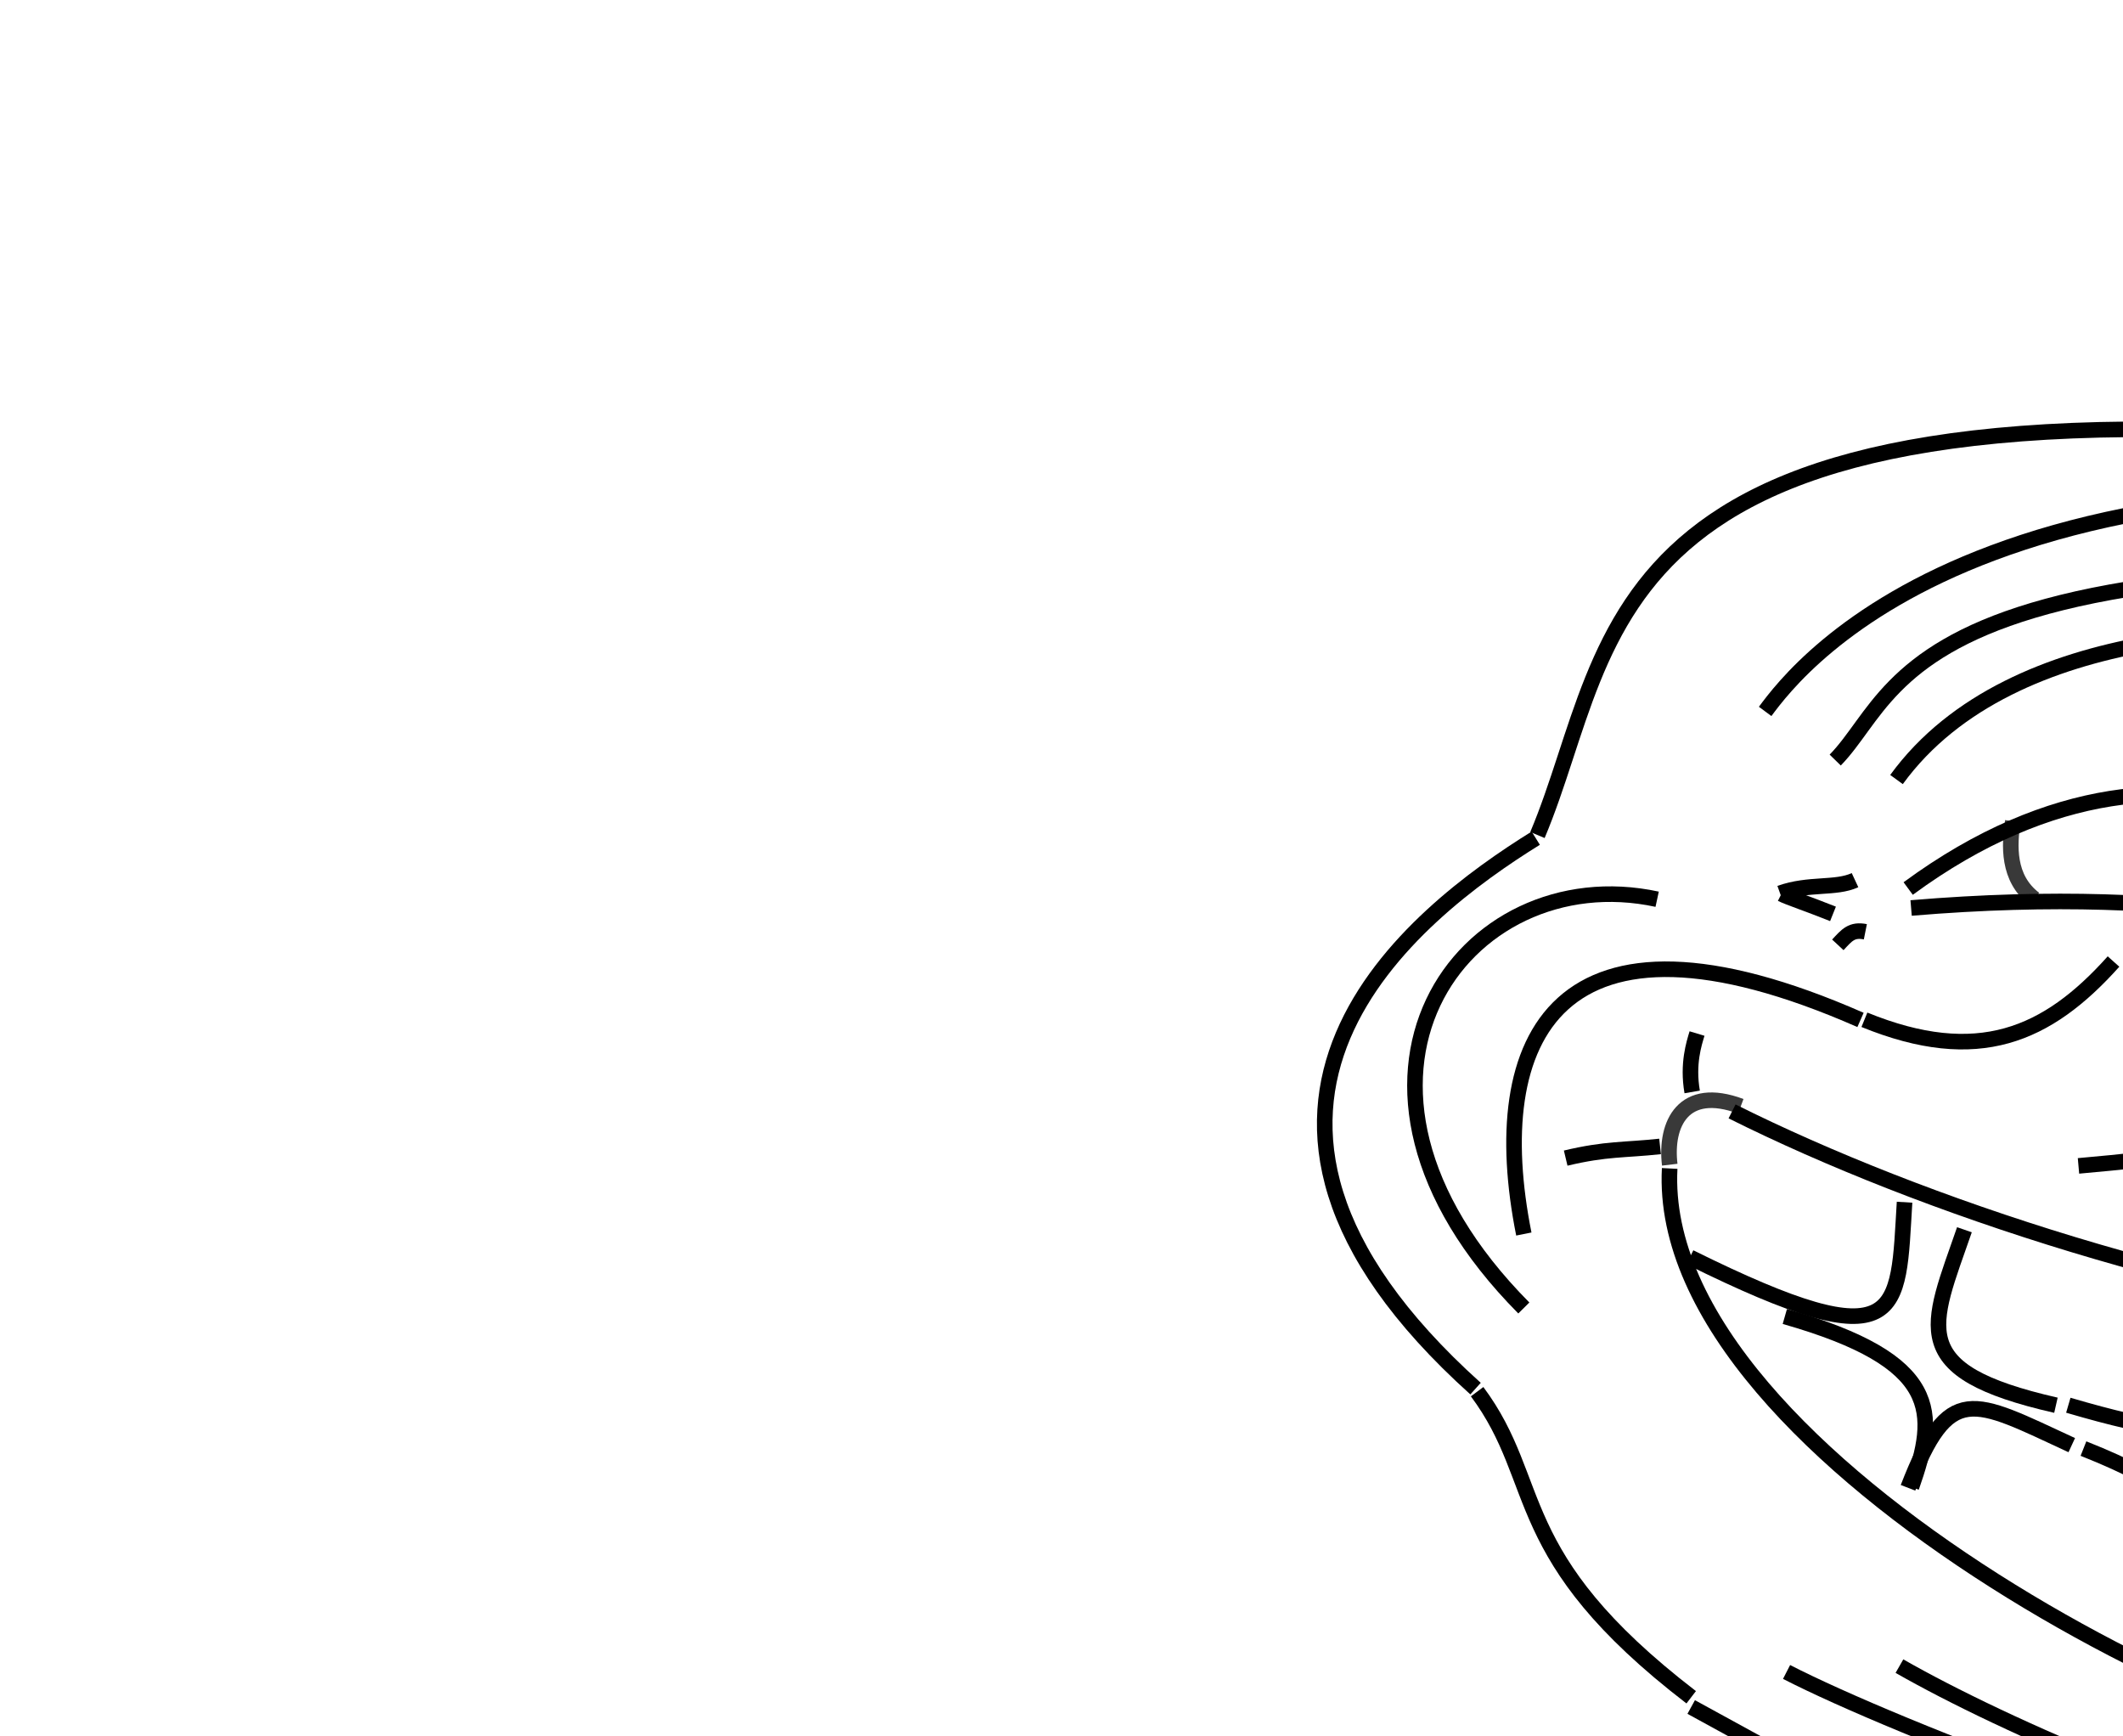
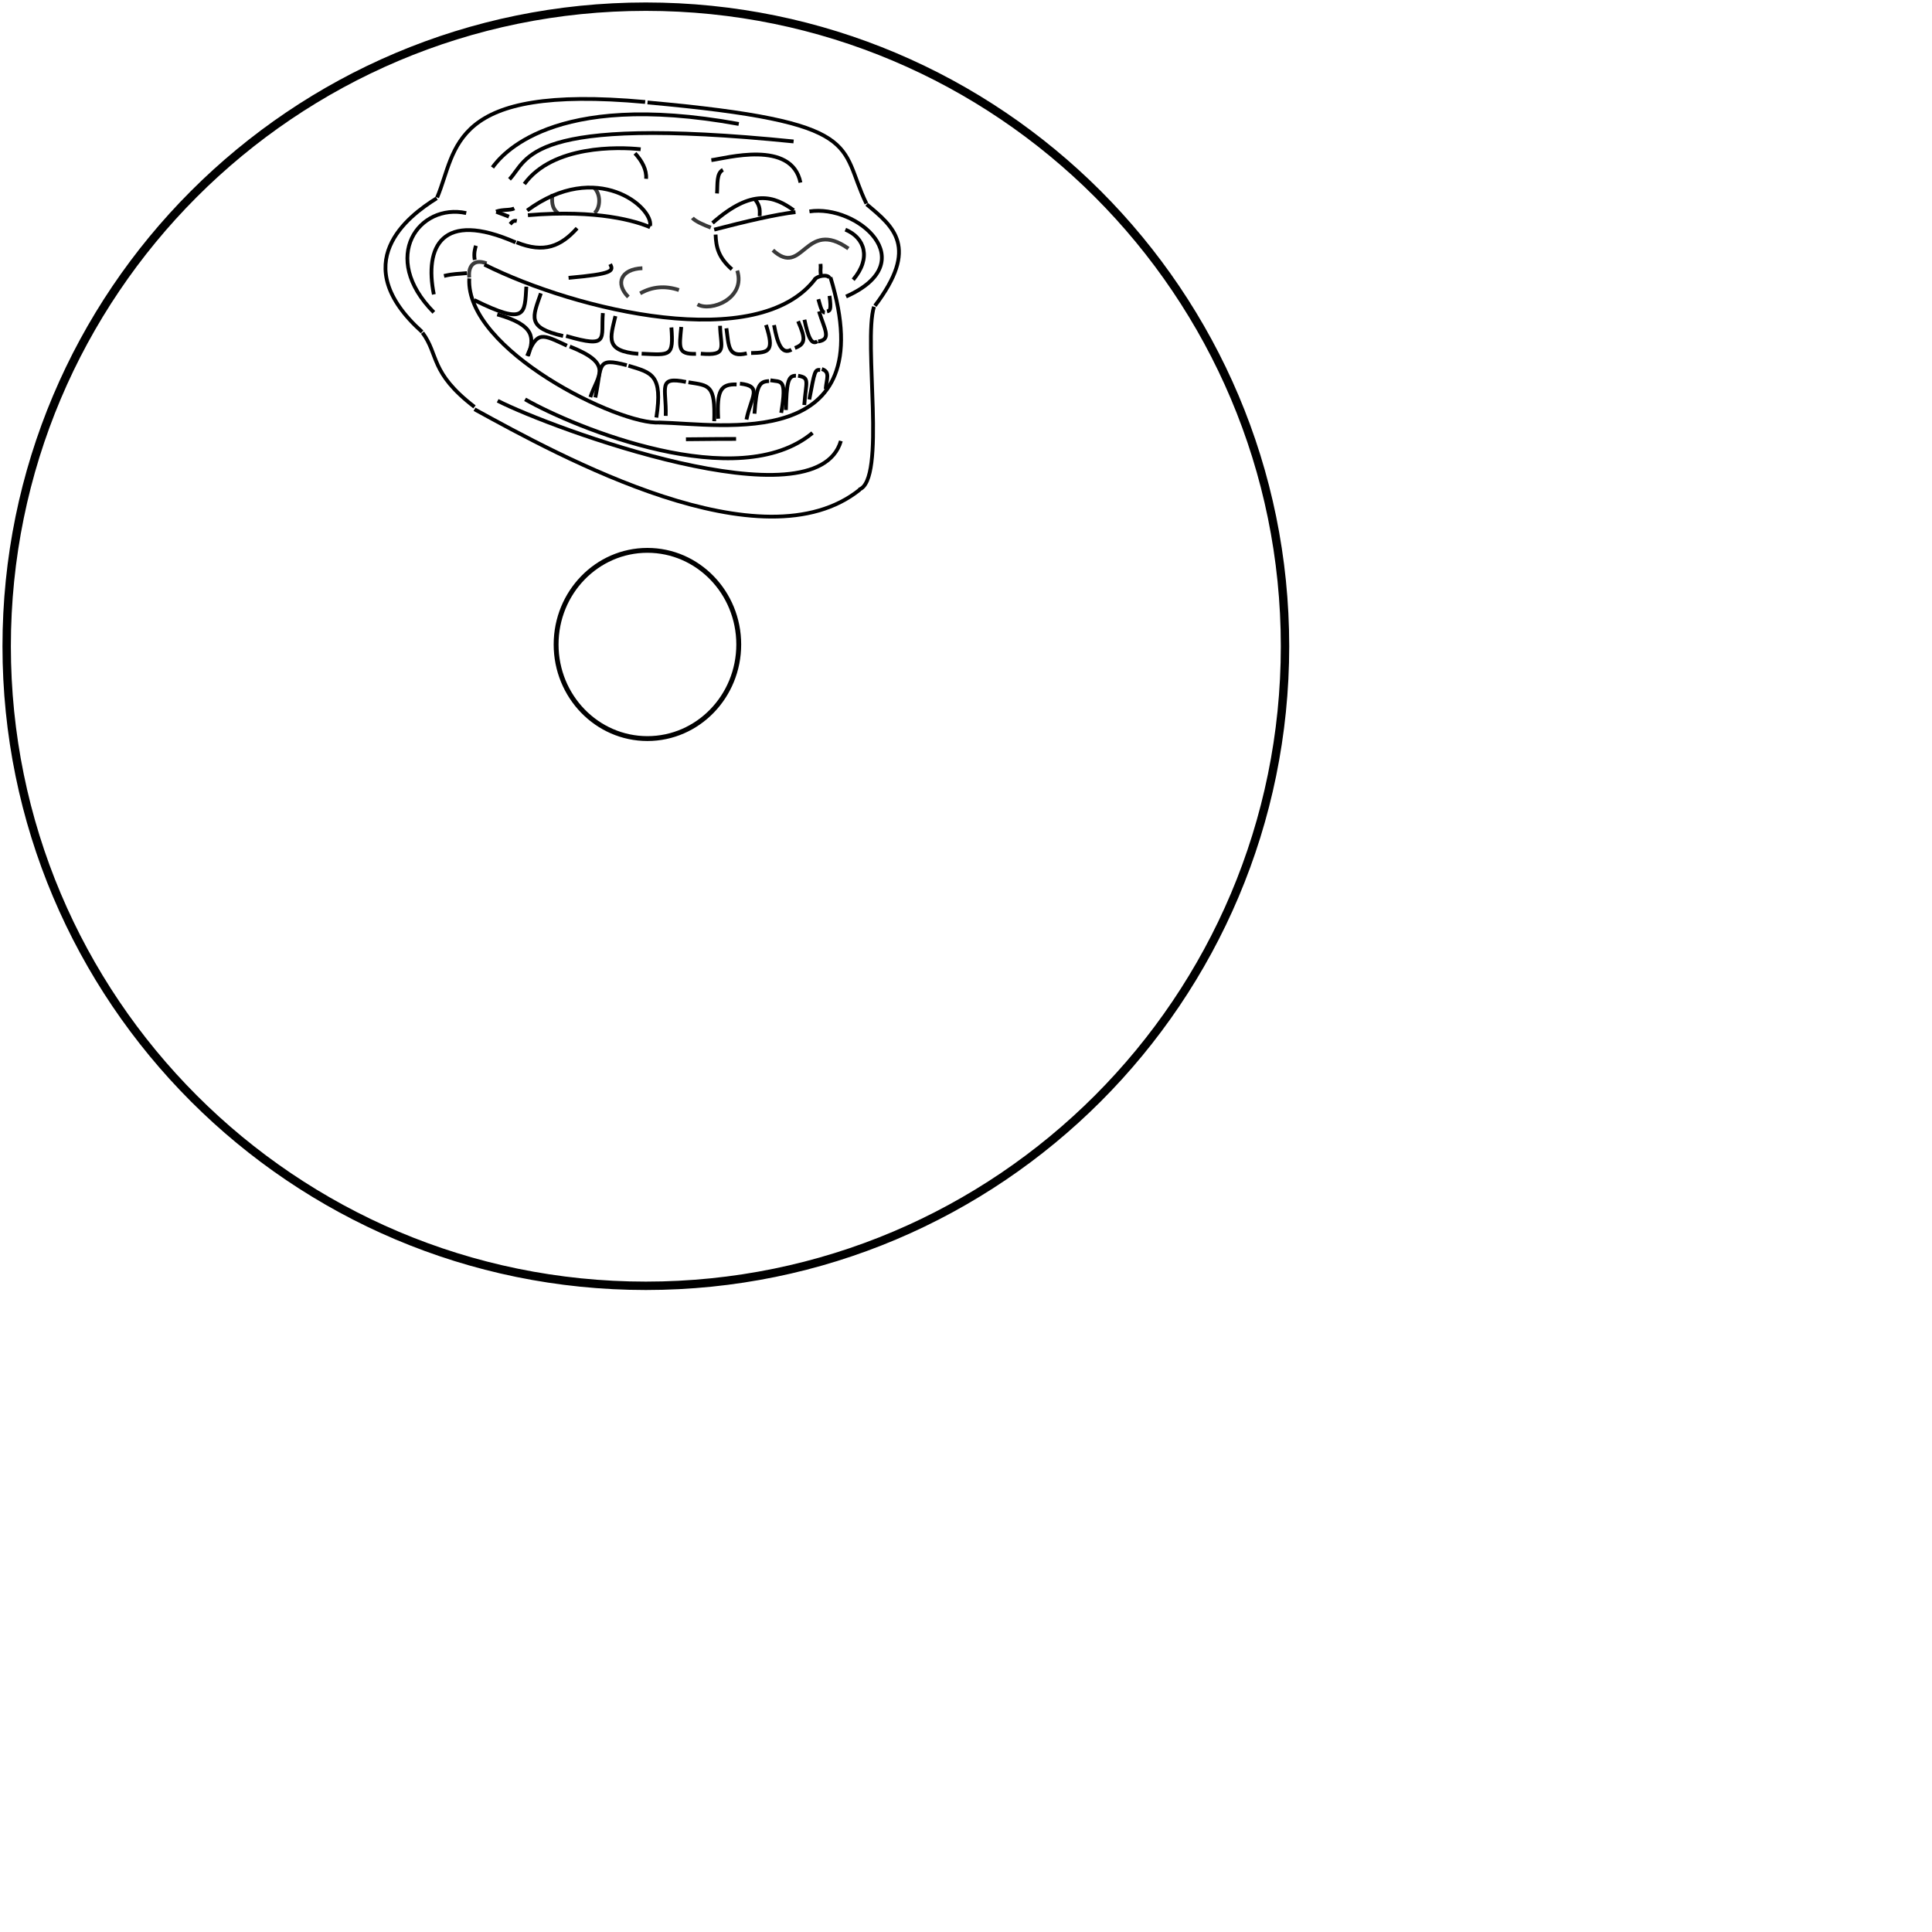
- <svg xmlns="http://www.w3.org/2000/svg" viewbox="0 0 100 100" version="1.1" id="svg24" xml:space="preserve">
+ <svg xmlns="http://www.w3.org/2000/svg" viewbox="0 0 100 100" version="1.1" id="svg24" xml:space="preserve" width="300" height="300">
  <defs id="defs28" />
-   <path style="fill:none;stroke:#000000;stroke-opacity:0.777" d="m 140.265,51.05 c 2.077,2.077 1.407,5.768 0.081,6.652" id="path487" />
-   <path style="fill:none;stroke:#000000;stroke-opacity:0.777" d="m 129.281,52.739 c -0.223,1.534 -0.363,3.659 1.39,4.994" id="path489" />
-   <path style="fill:none;stroke:#000000;stroke-opacity:0.777" d="m 107.247,74.798 c -0.312,-2.625 0.875,-5.125 4.562,-3.75" id="path569" />
-   <path style="fill:none;stroke:#000000;stroke-opacity:0.777" d="m 187.526,67.566 c 8.004,7.395 8.465,-8.604 19.965,-0.432" id="path571" />
-   <path style="fill:none;stroke:#000000;stroke-opacity:0.777" d="m 178.099,72.958 c 2.306,7.367 -6.981,10.987 -10.496,8.93" id="path575" />
-   <path style="fill:none;stroke:#000000;stroke-opacity:0.777" d="m 153.017,72.327 c -5.701,0.221 -7.248,4.066 -3.712,7.601" id="path577" />
-   <path style="fill:none;stroke:#000000;stroke-opacity:0.777" d="m 162.685,78.102 c -3.712,-1.237 -7.159,-0.884 -10.253,0.884" id="path579" />
-   <path style="fill:none;stroke:#000000;stroke-opacity:0.777" d="m 171.108,61.595 c -1.768,-0.663 -4.121,-1.666 -4.861,-2.563" id="path581" />
-   <path style="opacity:1;fill:none;fill-opacity:0.451;stroke:#000000;stroke-opacity:1" d="M 157.625,113.125 C 147.062,113.938 106.242,94.039 107.242,75.039" id="path1921" />
-   <path style="opacity:1;fill:none;fill-opacity:0.451;stroke:#000000;stroke-opacity:1" d="m 198.562,75.312 c 0.562,-0.906 3.5,-1.531 3.938,-0.375" id="path2301" />
-   <path style="opacity:1;fill:none;fill-opacity:0.451;stroke:#000000;stroke-opacity:1" d="m 172.375,63.438 c 0.125,3.25 0.688,6 4.312,9.188" id="path2303" />
-   <path style="opacity:1;fill:none;fill-opacity:0.451;stroke:#000000;stroke-opacity:1" d="m 184.031,58.562 c -6.8e-4,-1.296 0.284,-2.494 -1.188,-4.375" id="path2305" />
-   <path style="opacity:1;fill:none;fill-opacity:0.451;stroke:#000000;stroke-opacity:1" d="M 157.5,113.125 C 174,113.5 216.875,121.25 202.75,74.75" id="path2332" />
-   <path style="opacity:1;fill:none;fill-opacity:0.451;stroke:#000000;stroke-opacity:1" d="m 198.75,75.125 c -15,19.875 -63,8.5 -87.5,-3.75" id="path2334" />
-   <path style="opacity:1;fill:none;fill-opacity:0.451;stroke:#000000;stroke-opacity:1" d="m 94.875,89.375 c 4.375,5.875 1.875,10.5 13.75,19.625" id="path2336" />
-   <path style="opacity:1;fill:none;fill-opacity:0.451;stroke:#000000;stroke-opacity:1" d="m 108.625,109.625 c 22.75,12.5 76.25,41.875 101.875,21.25" id="path2338" />
-   <path style="opacity:1;fill:none;fill-opacity:0.451;stroke:#000000;stroke-opacity:1" d="m 210.25,130.875 c 7.375,-2.25 1.125,-39 4,-48.375" id="path2340" />
-   <path style="opacity:1;fill:none;fill-opacity:0.451;stroke:#000000;stroke-opacity:1" d="M 193.04,57.01 C 187.914,53.298 182.08,51.088 171.562,60.369" id="path2393" />
-   <path style="opacity:1;fill:none;fill-opacity:0.451;stroke:#000000;stroke-opacity:1" d="M 155.062,61.5 C 151.5,59.938 141.312,56.75 122.75,58.312" id="path2395" />
-   <path style="opacity:1;fill:none;fill-opacity:0.451;stroke:#000000;stroke-opacity:1" d="M 155.062,61.125 C 155.938,56.25 141,43.5 122.562,57.062" id="path2397" />
-   <path style="opacity:1;fill:none;fill-opacity:0.451;stroke:#000000;stroke-opacity:1" d="M 106.438,57.75 C 94,55.062 83.375,69.375 97.875,84" id="path2399" />
-   <path style="opacity:1;fill:none;fill-opacity:0.451;stroke:#000000;stroke-opacity:1" d="M 108.688,70.125 C 108.375,68.312 108.812,67 109,66.375" id="path2403" />
-   <path style="opacity:1;fill:none;fill-opacity:0.451;stroke:#000000;stroke-opacity:1" d="m 106.625,73.625 c -2.312,0.25 -3.438,0.125 -6.062,0.75" id="path2405" />
-   <path style="opacity:1;fill:none;fill-opacity:0.451;stroke:#000000;stroke-opacity:1" d="m 144.5,71.25 c 0.875,1.75 1,2.562 -11,3.625" id="path2407" />
-   <path style="opacity:1;fill:none;fill-opacity:0.451;stroke:#000000;stroke-opacity:1" d="m 154,48.688 c 0.188,-2.375 -1.062,-4.688 -2.938,-6.75" id="path2409" />
-   <path style="opacity:1;fill:none;fill-opacity:0.451;stroke:#000000;stroke-opacity:1" d="M 172.75,52.562 C 172.938,50 172.562,47.25 174.312,46.312" id="path2411" />
-   <path style="opacity:1;fill:none;fill-opacity:0.451;stroke:#000000;stroke-opacity:1" d="m 171.25,43.75 c 3.688,-0.438 21.25,-5.5 23.562,5.938" id="path2413" />
-   <path style="opacity:1;fill:none;fill-opacity:0.451;stroke:#000000;stroke-opacity:1" d="m 197.188,57.312 c 12.625,-1.938 30.312,13.312 9.688,22.5" id="path2415" />
-   <path style="opacity:1;fill:none;fill-opacity:0.451;stroke:#000000;stroke-opacity:1" d="m 206.688,62.125 c 5.125,2.125 6.938,7.5 2.062,13.25" id="path2417" />
-   <path style="opacity:1;fill:none;fill-opacity:0.451;stroke:#000000;stroke-opacity:1" d="M 200.188,74.062 C 200,72.25 200.25,72.938 200.125,71.188" id="path2419" />
-   <path style="opacity:1;fill:none;fill-opacity:0.451;stroke:#000000;stroke-opacity:1" d="m 152.562,40.875 c -5.875,-0.625 -23.25,-1.125 -30.75,9.188" id="path2421" />
-   <path style="opacity:1;fill:none;fill-opacity:0.451;stroke:#000000;stroke-opacity:1" d="m 117.875,48.812 c 5,-5.125 3.875,-17.188 75.125,-10" id="path2423" />
-   <path style="opacity:1;fill:none;fill-opacity:0.451;stroke:#000000;stroke-opacity:1" d="m 113.375,45.688 c 2.062,-2.781 15.312,-20.562 65.125,-11.5" id="path2425" />
-   <path style="opacity:1;fill:none;fill-opacity:0.451;stroke:#000000;stroke-opacity:1" d="m 118.043,60.679 c 0.575,-0.619 0.884,-1.016 1.768,-0.84" id="path2427" />
-   <path style="opacity:1;fill:none;fill-opacity:0.451;stroke:#000000;stroke-opacity:1" d="m 114.33,57.364 c 1.856,-0.663 3.58,-0.265 4.817,-0.84" id="path2429" />
-   <path style="opacity:1;fill:none;fill-opacity:0.451;stroke:#000000;stroke-opacity:1" d="m 117.733,58.69 c -1.547,-0.619 -2.873,-1.061 -3.315,-1.282" id="path2431" />
-   <path style="opacity:1;fill:none;fill-opacity:0.451;stroke:#000000;stroke-opacity:1" d="m 164.535,117.556 c 6.541,-0.088 12.374,-0.088 13.258,-0.088" id="path2433" />
-   <path style="opacity:1;fill:none;fill-opacity:0.451;stroke:#000000;stroke-opacity:1" d="m 122,107 c 13.125,7.5 56.375,25.25 76,8.875" id="path2435" />
-   <path style="opacity:1;fill:none;fill-opacity:0.451;stroke:#000000;stroke-opacity:1" d="M 114.75,107.375 C 128.625,114.5 199,140.5 205.5,118" id="path2437" />
-   <path style="opacity:1;fill:none;fill-opacity:0.451;stroke:#000000;stroke-opacity:1" d="m 212.25,55.25 c -7.5,-15.375 0.375,-21.5 -57.875,-26.75" id="path2486" />
-   <path style="opacity:1;fill:none;fill-opacity:0.451;stroke:#000000;stroke-opacity:1" d="m 98.75,53.625 c 5.375,-12.75 3,-30 55,-25.25" id="path2488" />
-   <path style="opacity:1;fill:none;fill-opacity:0.451;stroke:#000000;stroke-opacity:1" d="m 97.875,79.25 c -2.5,-12.5 2,-22.375 21.625,-13.75" id="path2540" />
-   <path style="opacity:1;fill:none;fill-opacity:0.451;stroke:#000000;stroke-opacity:1" d="M 119.75,65.491 C 127.029,68.458 131.5,66.5 135.75,61.75" id="path2542" />
-   <path style="opacity:1;fill:none;fill-opacity:0.451;stroke:#000000;stroke-opacity:1" d="M 98.641,53.829 C 90.952,58.601 74.621,71.058 94.774,89.178" id="path2595" />
-   <path style="opacity:1;fill:none;fill-opacity:0.451;stroke:#000000;stroke-opacity:1" d="m 212.312,55.438 c 7.125,5.938 13.941,11.325 2.191,26.825" id="path2597" />
-   <path style="opacity:1;fill:none;fill-opacity:0.451;stroke:#000000;stroke-opacity:1" d="m 122.329,77.207 c -0.442,7.159 0.044,10.386 -13.789,3.536" id="path2701" />
-   <path style="opacity:1;fill:none;fill-opacity:0.451;stroke:#000000;stroke-opacity:1" d="m 126.174,78.975 c -2.166,6.276 -3.845,9.06 5.878,11.27" id="path2703" />
-   <path style="opacity:1;fill:none;fill-opacity:0.451;stroke:#000000;stroke-opacity:1" d="m 142.57,84.19 c -0.575,6.718 1.9,9.458 -9.723,6.055" id="path2705" />
-   <path style="opacity:1;fill:none;fill-opacity:0.451;stroke:#000000;stroke-opacity:1" d="m 145.885,84.985 c -1.326,5.745 -2.917,9.237 6.055,9.988" id="path2707" />
-   <path style="opacity:1;fill:none;fill-opacity:0.451;stroke:#000000;stroke-opacity:1" d="m 152.823,94.929 c 7.646,0.354 8.441,0.795 7.867,-6.938" id="path2709" />
-   <path style="opacity:1;fill:none;fill-opacity:0.451;stroke:#000000;stroke-opacity:1" d="m 163.297,87.858 c -0.53,5.568 -0.972,7.248 3.889,7.115" id="path2711" />
-   <path style="opacity:1;fill:none;fill-opacity:0.451;stroke:#000000;stroke-opacity:1" d="m 173.551,87.549 c 0.133,5.745 2.166,7.999 -5.082,7.38" id="path2713" />
-   <path style="opacity:1;fill:none;fill-opacity:0.451;stroke:#000000;stroke-opacity:1" d="m 175.23,88.212 c 0.663,4.773 0.398,7.822 5.392,6.629" id="path2715" />
-   <path style="opacity:1;fill:none;fill-opacity:0.451;stroke:#000000;stroke-opacity:1" d="m 185.704,87.328 c 2.254,6.983 0.84,7.336 -3.933,7.425" id="path2717" />
-   <path style="opacity:1;fill:none;fill-opacity:0.451;stroke:#000000;stroke-opacity:1" d="m 187.825,87.372 c 0.884,4.861 2.033,7.911 4.596,6.497" id="path2719" />
-   <path style="opacity:1;fill:none;fill-opacity:0.451;stroke:#000000;stroke-opacity:1" d="m 193.35,93.426 c 2.74,-1.061 2.917,-2.342 0.84,-7.071" id="path2721" />
-   <path style="opacity:1;fill:none;fill-opacity:0.451;stroke:#000000;stroke-opacity:1" d="m 199.713,83.748 c 1.458,4.729 3.403,7.425 -0.221,7.955" id="path2723" />
-   <path style="opacity:1;fill:none;fill-opacity:0.451;stroke:#000000;stroke-opacity:1" d="m 195.869,85.958 c 0.972,4.596 1.856,6.762 3.403,5.701" id="path2725" />
-   <path style="opacity:1;fill:none;fill-opacity:0.451;stroke:#000000;stroke-opacity:1" d="m 202.498,79.638 c 0.53,3.845 0.088,3.933 -0.663,4.11" id="path2727" />
-   <path style="opacity:1;fill:none;fill-opacity:0.451;stroke:#000000;stroke-opacity:1" d="m 201.26,84.057 c -0.84,-0.088 -1.149,-1.547 -1.724,-3.536" id="path2729" />
-   <path style="opacity:1;fill:none;fill-opacity:0.451;stroke:#000000;stroke-opacity:1" d="m 122.771,95.504 c 1.679,-4.773 1.945,-8.088 -8.132,-10.96" id="path2731" />
-   <path style="opacity:1;fill:none;fill-opacity:0.451;stroke:#000000;stroke-opacity:1" d="m 139.256,106.42 c 1.989,-5.878 6.276,-8.75 -5.436,-13.391" id="path2733" />
-   <path style="opacity:1;fill:none;fill-opacity:0.451;stroke:#000000;stroke-opacity:1" d="m 133.069,92.808 c -6.408,-2.961 -7.867,-4.11 -10.518,2.74" id="path2735" />
-   <path style="opacity:1;fill:none;fill-opacity:0.451;stroke:#000000;stroke-opacity:1" d="m 140.582,106.508 c 1.812,-8.706 0.133,-10.651 8.309,-8.529" id="path2737" />
-   <path style="opacity:1;fill:none;fill-opacity:0.451;stroke:#000000;stroke-opacity:1" d="m 149.332,98.111 c 6.187,1.856 9.104,2.342 7.38,13.7" id="path2739" />
-   <path style="opacity:1;fill:none;fill-opacity:0.451;stroke:#000000;stroke-opacity:1" d="m 159.187,111.369 c 0.221,-7.425 -2.254,-10.518 5.348,-8.971" id="path2741" />
-   <path style="opacity:1;fill:none;fill-opacity:0.451;stroke:#000000;stroke-opacity:1" d="m 165.198,102.486 c 5.48,0.884 7.115,0.575 6.806,10.297" id="path2743" />
-   <path style="opacity:1;fill:none;fill-opacity:0.451;stroke:#000000;stroke-opacity:1" d="m 180.533,112.342 c 1.237,-6.099 4.375,-8.839 -1.724,-9.502" id="path2745" />
-   <path style="opacity:1;fill:none;fill-opacity:0.451;stroke:#000000;stroke-opacity:1" d="m 177.926,103.061 c -4.198,-0.133 -5.259,1.547 -4.861,9.06" id="path2747" />
-   <path style="opacity:1;fill:none;fill-opacity:0.451;stroke:#000000;stroke-opacity:1" d="m 182.655,110.795 c 0.53,-7.292 1.193,-8.529 3.845,-8.618" id="path2749" />
-   <path style="opacity:1;fill:none;fill-opacity:0.451;stroke:#000000;stroke-opacity:1" d="m 186.853,101.956 c 2.873,0.53 4.419,-0.663 2.873,8.618" id="path2751" />
-   <path style="opacity:1;fill:none;fill-opacity:0.451;stroke:#000000;stroke-opacity:1" d="m 190.963,109.823 c 0.221,-6.938 0.442,-9.148 2.652,-9.06" id="path2753" />
-   <path style="opacity:1;fill:none;fill-opacity:0.451;stroke:#000000;stroke-opacity:1" d="m 194.189,100.763 c 3.182,0.53 2.077,1.547 1.635,7.734" id="path2755" />
-   <path style="opacity:1;fill:none;fill-opacity:0.451;stroke:#000000;stroke-opacity:1" d="m 197.15,107.038 c 1.414,-7.513 1.458,-7.911 2.873,-7.822" id="path2757" />
-   <path style="opacity:1;fill:none;fill-opacity:0.451;stroke:#000000;stroke-opacity:1" d="m 200.465,98.995 c 2.298,0.751 1.237,2.563 1.016,5.303" id="path2759" />
-   <path style="fill:none;fill-opacity:0.451;stroke:#000000" d="M 172,62.125 C 180.125,60 188.75,58 193.5,57.5" id="path294" />
+   <path style="fill:none;stroke:#000000;stroke-width:0.587;stroke-opacity:0.777" d="m 92.261,29.152 c 1.22,1.22 0.826,3.387 0.047,3.907" id="path487" />
+   <path style="fill:none;stroke:#000000;stroke-width:0.587;stroke-opacity:0.777" d="m 85.81,30.144 c -0.131,0.901 -0.213,2.149 0.816,2.933" id="path489" />
+   <path style="fill:none;stroke:#000000;stroke-width:0.587;stroke-opacity:0.777" d="M 72.87,43.098 C 72.686,41.556 73.384,40.088 75.549,40.896" id="path569" />
+   <path style="fill:none;stroke:#000000;stroke-width:0.587;stroke-opacity:0.777" d="m 120.016,38.851 c 4.701,4.343 4.971,-5.053 11.725,-0.254" id="path571" />
+   <path style="fill:none;stroke:#000000;stroke-width:0.587;stroke-opacity:0.777" d="m 114.479,42.018 c 1.354,4.326 -4.1,6.452 -6.164,5.244" id="path575" />
+   <path style="fill:none;stroke:#000000;stroke-width:0.587;stroke-opacity:0.777" d="m 99.75,41.647 c -3.348,0.13 -4.256,2.388 -2.18,4.464" id="path577" />
+   <path style="fill:none;stroke:#000000;stroke-width:0.587;stroke-opacity:0.777" d="m 105.427,45.039 c -2.18,-0.727 -4.205,-0.519 -6.021,0.519" id="path579" />
+   <path style="fill:none;stroke:#000000;stroke-width:0.587;stroke-opacity:0.777" d="m 110.374,35.344 c -1.038,-0.389 -2.42,-0.979 -2.855,-1.505" id="path581" />
+   <path style="opacity:1;fill:none;fill-opacity:0.451;stroke:#000000;stroke-width:0.587;stroke-opacity:1" d="M 102.456,65.607 C 96.253,66.084 72.28,54.398 72.867,43.24" id="path1921" />
+   <path style="opacity:1;fill:none;fill-opacity:0.451;stroke:#000000;stroke-width:0.587;stroke-opacity:1" d="m 126.497,43.4 c 0.33,-0.532 2.055,-0.899 2.312,-0.22" id="path2301" />
+   <path style="opacity:1;fill:none;fill-opacity:0.451;stroke:#000000;stroke-width:0.587;stroke-opacity:1" d="m 111.118,36.427 c 0.073,1.909 0.404,3.524 2.533,5.396" id="path2303" />
+   <path style="opacity:1;fill:none;fill-opacity:0.451;stroke:#000000;stroke-width:0.587;stroke-opacity:1" d="m 117.963,33.564 c -4e-4,-0.761 0.167,-1.465 -0.697,-2.569" id="path2305" />
+   <path style="opacity:1;fill:none;fill-opacity:0.451;stroke:#000000;stroke-width:0.587;stroke-opacity:1" d="m 102.382,65.607 c 9.69,0.22 34.87,4.772 26.574,-22.537" id="path2332" />
+   <path style="opacity:1;fill:none;fill-opacity:0.451;stroke:#000000;stroke-width:0.587;stroke-opacity:1" d="M 126.607,43.29 C 117.798,54.962 89.609,48.282 75.221,41.088" id="path2334" />
+   <path style="opacity:1;fill:none;fill-opacity:0.451;stroke:#000000;stroke-width:0.587;stroke-opacity:1" d="m 65.604,51.659 c 2.569,3.45 1.101,6.166 8.075,11.525" id="path2336" />
+   <path style="opacity:1;fill:none;fill-opacity:0.451;stroke:#000000;stroke-width:0.587;stroke-opacity:1" d="m 73.679,63.551 c 13.361,7.341 44.78,24.592 59.829,12.48" id="path2338" />
+   <path style="opacity:1;fill:none;fill-opacity:0.451;stroke:#000000;stroke-width:0.587;stroke-opacity:1" d="m 133.361,76.031 c 4.331,-1.321 0.661,-22.904 2.349,-28.409" id="path2340" />
+   <path style="opacity:1;fill:none;fill-opacity:0.451;stroke:#000000;stroke-width:0.587;stroke-opacity:1" d="m 123.254,32.652 c -3.011,-2.18 -6.437,-3.478 -12.614,1.973" id="path2393" />
+   <path style="opacity:1;fill:none;fill-opacity:0.451;stroke:#000000;stroke-width:0.587;stroke-opacity:1" d="M 100.951,35.289 C 98.859,34.371 92.876,32.499 81.974,33.417" id="path2395" />
+   <path style="opacity:1;fill:none;fill-opacity:0.451;stroke:#000000;stroke-width:0.587;stroke-opacity:1" d="M 100.951,35.069 C 101.465,32.206 92.692,24.718 81.864,32.683" id="path2397" />
+   <path style="opacity:1;fill:none;fill-opacity:0.451;stroke:#000000;stroke-width:0.587;stroke-opacity:1" d="m 72.394,33.086 c -7.304,-1.578 -13.544,6.827 -5.029,15.416" id="path2399" />
+   <path style="opacity:1;fill:none;fill-opacity:0.451;stroke:#000000;stroke-width:0.587;stroke-opacity:1" d="m 73.716,40.354 c -0.184,-1.064 0.073,-1.835 0.184,-2.202" id="path2403" />
+   <path style="opacity:1;fill:none;fill-opacity:0.451;stroke:#000000;stroke-width:0.587;stroke-opacity:1" d="m 72.505,42.409 c -1.358,0.147 -2.019,0.073 -3.56,0.44" id="path2405" />
+   <path style="opacity:1;fill:none;fill-opacity:0.451;stroke:#000000;stroke-width:0.587;stroke-opacity:1" d="m 94.748,41.015 c 0.514,1.028 0.587,1.505 -6.46,2.129" id="path2407" />
+   <path style="opacity:1;fill:none;fill-opacity:0.451;stroke:#000000;stroke-width:0.587;stroke-opacity:1" d="m 100.327,27.764 c 0.11,-1.395 -0.624,-2.753 -1.725,-3.964" id="path2409" />
+   <path style="opacity:1;fill:none;fill-opacity:0.451;stroke:#000000;stroke-width:0.587;stroke-opacity:1" d="m 111.338,30.04 c 0.11,-1.505 -0.11,-3.12 0.918,-3.67" id="path2411" />
+   <path style="opacity:1;fill:none;fill-opacity:0.451;stroke:#000000;stroke-width:0.587;stroke-opacity:1" d="m 110.457,24.865 c 2.166,-0.257 12.48,-3.23 13.838,3.487" id="path2413" />
+   <path style="opacity:1;fill:none;fill-opacity:0.451;stroke:#000000;stroke-width:0.587;stroke-opacity:1" d="m 125.69,32.83 c 7.414,-1.138 17.802,7.818 5.689,13.214" id="path2415" />
+   <path style="opacity:1;fill:none;fill-opacity:0.451;stroke:#000000;stroke-width:0.587;stroke-opacity:1" d="m 131.269,35.656 c 3.01,1.248 4.074,4.405 1.211,7.781" id="path2417" />
+   <path style="opacity:1;fill:none;fill-opacity:0.451;stroke:#000000;stroke-width:0.587;stroke-opacity:1" d="m 127.452,42.666 c -0.11,-1.064 0.037,-0.661 -0.037,-1.688" id="path2419" />
+   <path style="opacity:1;fill:none;fill-opacity:0.451;stroke:#000000;stroke-width:0.587;stroke-opacity:1" d="M 99.483,23.176 C 96.032,22.809 85.828,22.515 81.424,28.572" id="path2421" />
+   <path style="opacity:1;fill:none;fill-opacity:0.451;stroke:#000000;stroke-width:0.587;stroke-opacity:1" d="m 79.111,27.838 c 2.936,-3.01 2.276,-10.094 44.119,-5.873" id="path2423" />
+   <path style="opacity:1;fill:none;fill-opacity:0.451;stroke:#000000;stroke-width:0.587;stroke-opacity:1" d="m 76.469,26.002 c 1.211,-1.633 8.993,-12.076 38.246,-6.754" id="path2425" />
+   <path style="opacity:1;fill:none;fill-opacity:0.451;stroke:#000000;stroke-width:0.587;stroke-opacity:1" d="m 79.21,34.806 c 0.337,-0.363 0.519,-0.597 1.038,-0.493" id="path2427" />
+   <path style="opacity:1;fill:none;fill-opacity:0.451;stroke:#000000;stroke-width:0.587;stroke-opacity:1" d="m 77.03,32.86 c 1.09,-0.389 2.102,-0.156 2.829,-0.493" id="path2429" />
+   <path style="opacity:1;fill:none;fill-opacity:0.451;stroke:#000000;stroke-width:0.587;stroke-opacity:1" d="m 79.028,33.638 c -0.908,-0.363 -1.687,-0.623 -1.947,-0.753" id="path2431" />
+   <path style="opacity:1;fill:none;fill-opacity:0.451;stroke:#000000;stroke-width:0.587;stroke-opacity:1" d="m 106.514,68.209 c 3.841,-0.052 7.267,-0.052 7.786,-0.052" id="path2433" />
+   <path style="opacity:1;fill:none;fill-opacity:0.451;stroke:#000000;stroke-width:0.587;stroke-opacity:1" d="m 81.534,62.01 c 7.708,4.405 33.108,14.829 44.633,5.212" id="path2435" />
+   <path style="opacity:1;fill:none;fill-opacity:0.451;stroke:#000000;stroke-width:0.587;stroke-opacity:1" d="m 77.276,62.23 c 8.148,4.184 49.478,19.454 53.295,6.24" id="path2437" />
+   <path style="opacity:1;fill:none;fill-opacity:0.451;stroke:#000000;stroke-width:0.587;stroke-opacity:1" d="M 134.536,31.618 C 130.131,22.589 134.756,18.992 100.547,15.909" id="path2486" />
+   <path style="opacity:1;fill:none;fill-opacity:0.451;stroke:#000000;stroke-width:0.587;stroke-opacity:1" d="M 67.88,30.664 C 71.036,23.176 69.642,13.046 100.18,15.835" id="path2488" />
+   <path style="opacity:1;fill:none;fill-opacity:0.451;stroke:#000000;stroke-width:0.587;stroke-opacity:1" d="m 67.366,45.713 c -1.468,-7.341 1.175,-13.14 12.7,-8.075" id="path2540" />
+   <path style="opacity:1;fill:none;fill-opacity:0.451;stroke:#000000;stroke-width:0.587;stroke-opacity:1" d="m 80.213,37.633 c 4.275,1.743 6.9,0.592 9.396,-2.197" id="path2542" />
+   <path style="opacity:1;fill:none;fill-opacity:0.451;stroke:#000000;stroke-width:0.587;stroke-opacity:1" d="m 67.816,30.783 c -4.516,2.803 -14.106,10.118 -2.271,20.76" id="path2595" />
+   <path style="opacity:1;fill:none;fill-opacity:0.451;stroke:#000000;stroke-width:0.587;stroke-opacity:1" d="m 134.572,31.728 c 4.184,3.487 8.187,6.651 1.287,15.753" id="path2597" />
+   <path style="opacity:1;fill:none;fill-opacity:0.451;stroke:#000000;stroke-width:0.587;stroke-opacity:1" d="m 81.727,44.513 c -0.26,4.205 0.026,6.099 -8.098,2.076" id="path2701" />
+   <path style="opacity:1;fill:none;fill-opacity:0.451;stroke:#000000;stroke-width:0.587;stroke-opacity:1" d="m 83.985,45.551 c -1.272,3.685 -2.258,5.321 3.452,6.618" id="path2703" />
+   <path style="opacity:1;fill:none;fill-opacity:0.451;stroke:#000000;stroke-width:0.587;stroke-opacity:1" d="m 93.614,48.614 c -0.337,3.945 1.116,5.554 -5.71,3.556" id="path2705" />
+   <path style="opacity:1;fill:none;fill-opacity:0.451;stroke:#000000;stroke-width:0.587;stroke-opacity:1" d="m 95.561,49.081 c -0.779,3.374 -1.713,5.424 3.556,5.866" id="path2707" />
+   <path style="opacity:1;fill:none;fill-opacity:0.451;stroke:#000000;stroke-width:0.587;stroke-opacity:1" d="m 99.636,54.921 c 4.49,0.208 4.957,0.467 4.62,-4.075" id="path2709" />
+   <path style="opacity:1;fill:none;fill-opacity:0.451;stroke:#000000;stroke-width:0.587;stroke-opacity:1" d="m 105.787,50.768 c -0.311,3.27 -0.571,4.256 2.284,4.179" id="path2711" />
+   <path style="opacity:1;fill:none;fill-opacity:0.451;stroke:#000000;stroke-width:0.587;stroke-opacity:1" d="m 111.808,50.587 c 0.078,3.374 1.272,4.698 -2.985,4.334" id="path2713" />
+   <path style="opacity:1;fill:none;fill-opacity:0.451;stroke:#000000;stroke-width:0.587;stroke-opacity:1" d="m 112.795,50.976 c 0.389,2.803 0.234,4.594 3.166,3.893" id="path2715" />
+   <path style="opacity:1;fill:none;fill-opacity:0.451;stroke:#000000;stroke-width:0.587;stroke-opacity:1" d="m 118.946,50.457 c 1.324,4.101 0.493,4.308 -2.31,4.36" id="path2717" />
+   <path style="opacity:1;fill:none;fill-opacity:0.451;stroke:#000000;stroke-width:0.587;stroke-opacity:1" d="m 120.192,50.483 c 0.519,2.855 1.194,4.646 2.699,3.815" id="path2719" />
+   <path style="opacity:1;fill:none;fill-opacity:0.451;stroke:#000000;stroke-width:0.587;stroke-opacity:1" d="m 123.436,54.038 c 1.609,-0.623 1.713,-1.376 0.493,-4.153" id="path2721" />
+   <path style="opacity:1;fill:none;fill-opacity:0.451;stroke:#000000;stroke-width:0.587;stroke-opacity:1" d="m 127.173,48.354 c 0.856,2.777 1.998,4.36 -0.13,4.672" id="path2723" />
+   <path style="opacity:1;fill:none;fill-opacity:0.451;stroke:#000000;stroke-width:0.587;stroke-opacity:1" d="m 124.915,49.652 c 0.571,2.699 1.09,3.971 1.998,3.348" id="path2725" />
+   <path style="opacity:1;fill:none;fill-opacity:0.451;stroke:#000000;stroke-width:0.587;stroke-opacity:1" d="m 128.808,45.941 c 0.311,2.258 0.052,2.31 -0.389,2.414" id="path2727" />
+   <path style="opacity:1;fill:none;fill-opacity:0.451;stroke:#000000;stroke-width:0.587;stroke-opacity:1" d="m 128.082,48.536 c -0.493,-0.052 -0.675,-0.908 -1.012,-2.076" id="path2729" />
+   <path style="opacity:1;fill:none;fill-opacity:0.451;stroke:#000000;stroke-width:0.587;stroke-opacity:1" d="m 81.987,55.258 c 0.986,-2.803 1.142,-4.75 -4.776,-6.437" id="path2731" />
+   <path style="opacity:1;fill:none;fill-opacity:0.451;stroke:#000000;stroke-width:0.587;stroke-opacity:1" d="m 91.668,61.669 c 1.168,-3.452 3.685,-5.139 -3.192,-7.864" id="path2733" />
+   <path style="opacity:1;fill:none;fill-opacity:0.451;stroke:#000000;stroke-width:0.587;stroke-opacity:1" d="m 88.034,53.675 c -3.763,-1.739 -4.62,-2.414 -6.177,1.609" id="path2735" />
+   <path style="opacity:1;fill:none;fill-opacity:0.451;stroke:#000000;stroke-width:0.587;stroke-opacity:1" d="m 92.447,61.721 c 1.064,-5.113 0.078,-6.255 4.879,-5.009" id="path2737" />
+   <path style="opacity:1;fill:none;fill-opacity:0.451;stroke:#000000;stroke-width:0.587;stroke-opacity:1" d="m 97.585,56.79 c 3.634,1.09 5.347,1.376 4.334,8.046" id="path2739" />
+   <path style="opacity:1;fill:none;fill-opacity:0.451;stroke:#000000;stroke-width:0.587;stroke-opacity:1" d="m 103.373,64.576 c 0.13,-4.36 -1.324,-6.177 3.14,-5.269" id="path2741" />
+   <path style="opacity:1;fill:none;fill-opacity:0.451;stroke:#000000;stroke-width:0.587;stroke-opacity:1" d="m 106.903,59.359 c 3.218,0.519 4.179,0.337 3.997,6.047" id="path2743" />
+   <path style="opacity:1;fill:none;fill-opacity:0.451;stroke:#000000;stroke-width:0.587;stroke-opacity:1" d="m 115.909,65.147 c 0.727,-3.582 2.569,-5.191 -1.012,-5.58" id="path2745" />
+   <path style="opacity:1;fill:none;fill-opacity:0.451;stroke:#000000;stroke-width:0.587;stroke-opacity:1" d="m 114.378,59.696 c -2.466,-0.078 -3.089,0.908 -2.855,5.321" id="path2747" />
+   <path style="opacity:1;fill:none;fill-opacity:0.451;stroke:#000000;stroke-width:0.587;stroke-opacity:1" d="m 117.155,64.238 c 0.311,-4.282 0.701,-5.009 2.258,-5.061" id="path2749" />
+   <path style="opacity:1;fill:none;fill-opacity:0.451;stroke:#000000;stroke-width:0.587;stroke-opacity:1" d="m 119.621,59.048 c 1.687,0.311 2.595,-0.389 1.687,5.061" id="path2751" />
+   <path style="opacity:1;fill:none;fill-opacity:0.451;stroke:#000000;stroke-width:0.587;stroke-opacity:1" d="m 122.034,63.667 c 0.13,-4.075 0.26,-5.373 1.557,-5.321" id="path2753" />
+   <path style="opacity:1;fill:none;fill-opacity:0.451;stroke:#000000;stroke-width:0.587;stroke-opacity:1" d="m 123.929,58.347 c 1.869,0.311 1.22,0.908 0.96,4.542" id="path2755" />
+   <path style="opacity:1;fill:none;fill-opacity:0.451;stroke:#000000;stroke-width:0.587;stroke-opacity:1" d="m 125.668,62.032 c 0.831,-4.412 0.856,-4.646 1.687,-4.594" id="path2757" />
+   <path style="opacity:1;fill:none;fill-opacity:0.451;stroke:#000000;stroke-width:0.587;stroke-opacity:1" d="m 127.614,57.309 c 1.35,0.441 0.727,1.505 0.597,3.115" id="path2759" />
+   <path style="fill:none;fill-opacity:0.451;stroke:#000000;stroke-width:0.587" d="m 110.898,35.656 c 4.772,-1.248 9.837,-2.423 12.626,-2.716" id="path294" />
+   <ellipse style="fill:none;fill-opacity:0.451;stroke:#000000;stroke-width:4.556" id="path2359" ry="375.155" rx="375.629" cy="51.972" cx="69.296" />
+   <ellipse style="fill:none;fill-opacity:0.451;stroke:#000000;stroke-width:4.556" id="path2359-6" ry="375.155" rx="375.629" cy="32.88" cx="51.796" />
+   <ellipse style="fill:none;fill-opacity:0.451;stroke:#000000;stroke-width:4.556" id="path2359-61" ry="375.155" rx="375.629" cy="42.957" cx="81.317" />
+   <ellipse style="fill:none;stroke:#000000;stroke-width:1.304;stroke-dasharray:none" id="path5287" cx="100.286" cy="100.347" rx="99.25" ry="99.312" />
+   <ellipse style="fill:none;stroke:#000000;stroke-width:0.756;stroke-dasharray:none" id="path6741" cx="100.532" cy="100.072" rx="14.18" ry="14.614" />
</svg>
